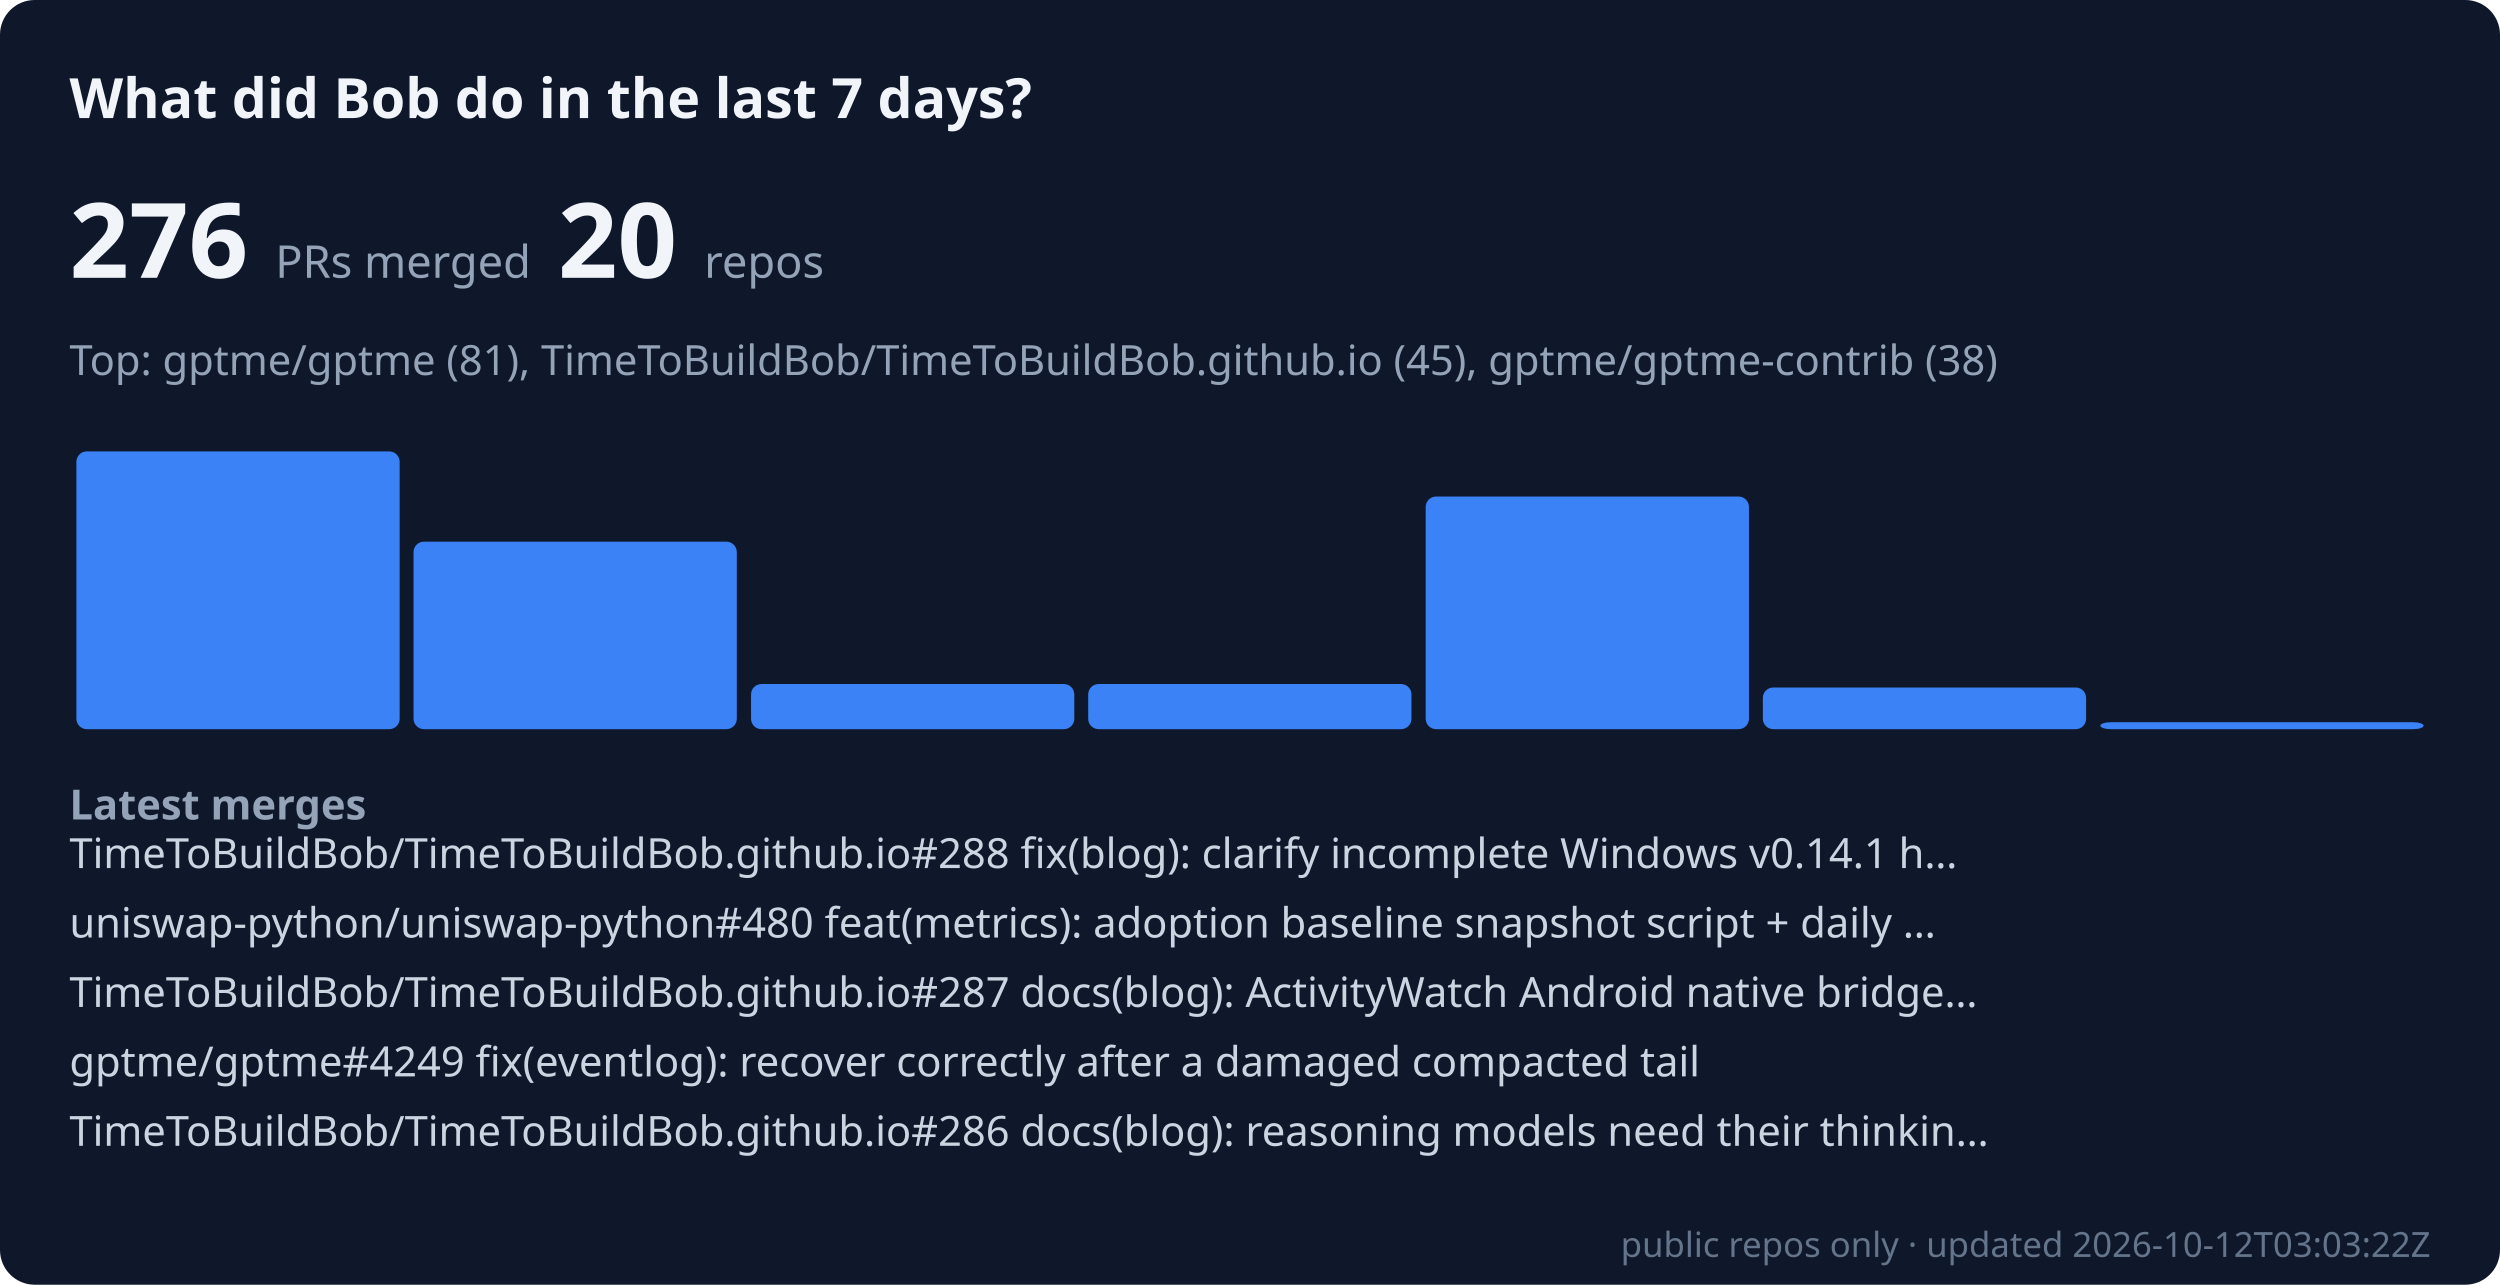
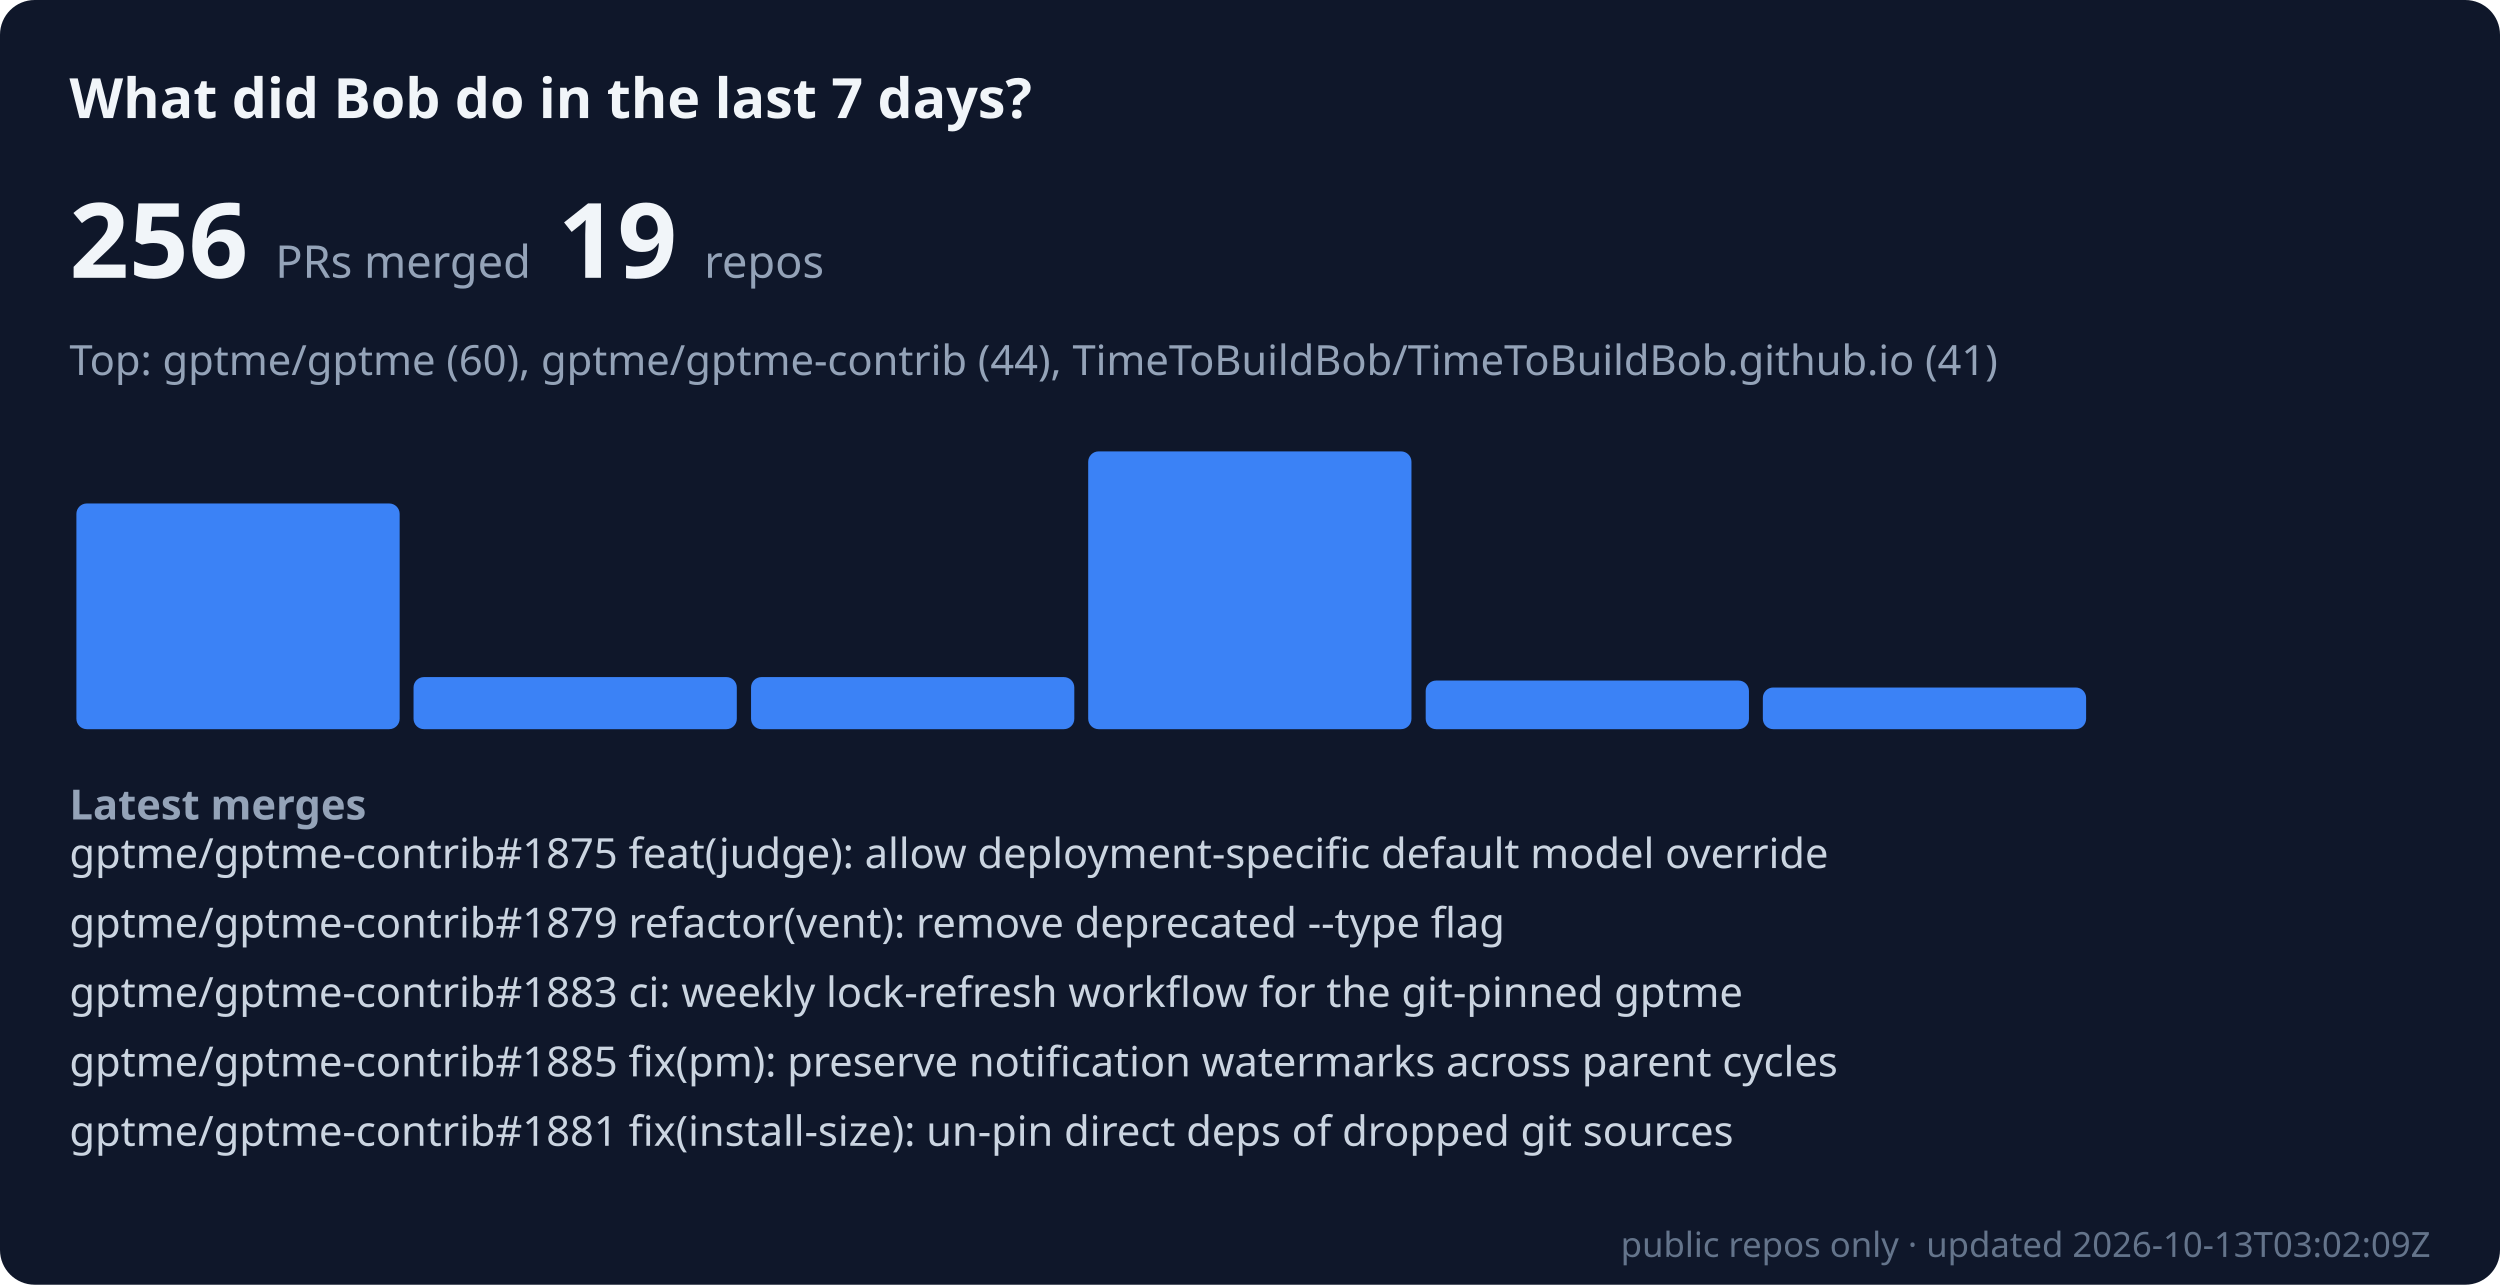
- <svg xmlns="http://www.w3.org/2000/svg" viewBox="0 0 720 370" width="100%" role="img" aria-label="Bob merged 276 public PRs across 20 repos in the last 7 days" font-family="system-ui, sans-serif">
+ <svg xmlns="http://www.w3.org/2000/svg" viewBox="0 0 720 370" width="100%" role="img" aria-label="Bob merged 256 public PRs across 19 repos in the last 7 days" font-family="system-ui, sans-serif">
  <rect width="720" height="370" rx="10" fill="#0f172a" />
  <text x="20" y="34" font-size="16" font-weight="600" fill="#f1f5f9">What did Bob do in the last 7 days?</text>
-   <text x="20" y="80" font-size="30" font-weight="700" fill="#f1f5f9">276 <tspan font-size="13" font-weight="400" fill="#94a3b8">PRs merged</tspan>  20 <tspan font-size="13" font-weight="400" fill="#94a3b8">repos</tspan>
+   <text x="20" y="80" font-size="30" font-weight="700" fill="#f1f5f9">256 <tspan font-size="13" font-weight="400" fill="#94a3b8">PRs merged</tspan>  19 <tspan font-size="13" font-weight="400" fill="#94a3b8">repos</tspan>
  </text>
-   <text x="20" y="108" font-size="12" fill="#94a3b8">Top: gptme/gptme (81), TimeToBuildBob/TimeToBuildBob.github.io (45), gptme/gptme-contrib (38)</text>
-   <rect x="22.0" y="130" width="93.1" height="80" rx="3" fill="#3b82f6" />
-   <rect x="119.1" y="156" width="93.1" height="54" rx="3" fill="#3b82f6" />
-   <rect x="216.3" y="197" width="93.1" height="13" rx="3" fill="#3b82f6" />
-   <rect x="313.4" y="197" width="93.1" height="13" rx="3" fill="#3b82f6" />
-   <rect x="410.6" y="143" width="93.1" height="67" rx="3" fill="#3b82f6" />
+   <text x="20" y="108" font-size="12" fill="#94a3b8">Top: gptme/gptme (60), gptme/gptme-contrib (44), TimeToBuildBob/TimeToBuildBob.github.io (41)</text>
+   <rect x="22.0" y="145" width="93.1" height="65" rx="3" fill="#3b82f6" />
+   <rect x="119.1" y="195" width="93.1" height="15" rx="3" fill="#3b82f6" />
+   <rect x="216.3" y="195" width="93.1" height="15" rx="3" fill="#3b82f6" />
+   <rect x="313.4" y="130" width="93.1" height="80" rx="3" fill="#3b82f6" />
+   <rect x="410.6" y="196" width="93.1" height="14" rx="3" fill="#3b82f6" />
  <rect x="507.7" y="198" width="93.1" height="12" rx="3" fill="#3b82f6" />
-   <rect x="604.9" y="208" width="93.1" height="2" rx="3" fill="#3b82f6" />
+   <rect x="604.9" y="210" width="93.1" height="0" rx="3" fill="#3b82f6" />
  <text x="20" y="236" font-size="12" font-weight="600" fill="#94a3b8">Latest merges</text>
-   <text x="20" y="250" font-size="12" fill="#cbd5e1">TimeToBuildBob/TimeToBuildBob.github.io#288 fix(blog): clarify incomplete Windows v0.14.1 h…</text>
-   <text x="20" y="270" font-size="12" fill="#cbd5e1">uniswap-python/uniswap-python#480 feat(metrics): adoption baseline snapshot script + daily …</text>
-   <text x="20" y="290" font-size="12" fill="#cbd5e1">TimeToBuildBob/TimeToBuildBob.github.io#287 docs(blog): ActivityWatch Android native bridge…</text>
-   <text x="20" y="310" font-size="12" fill="#cbd5e1">gptme/gptme#4249 fix(eventlog): recover correctly after a damaged compacted tail</text>
-   <text x="20" y="330" font-size="12" fill="#cbd5e1">TimeToBuildBob/TimeToBuildBob.github.io#286 docs(blog): reasoning models need their thinkin…</text>
-   <text x="700" y="362" font-size="10" text-anchor="end" fill="#64748b">public repos only · updated 2026-10-12T03:03:22Z</text>
+   <text x="20" y="250" font-size="12" fill="#cbd5e1">gptme/gptme-contrib#1875 feat(judge): allow deployment-specific default model override</text>
+   <text x="20" y="270" font-size="12" fill="#cbd5e1">gptme/gptme-contrib#1879 refactor(vent): remove deprecated --type flag</text>
+   <text x="20" y="290" font-size="12" fill="#cbd5e1">gptme/gptme-contrib#1883 ci: weekly lock-refresh workflow for the git-pinned gptme</text>
+   <text x="20" y="310" font-size="12" fill="#cbd5e1">gptme/gptme-contrib#1885 fix(pm): preserve notification watermarks across parent cycles</text>
+   <text x="20" y="330" font-size="12" fill="#cbd5e1">gptme/gptme-contrib#1881 fix(install-size): un-pin direct deps of dropped git sources</text>
+   <text x="700" y="362" font-size="10" text-anchor="end" fill="#64748b">public repos only · updated 2026-10-13T03:02:09Z</text>
</svg>
